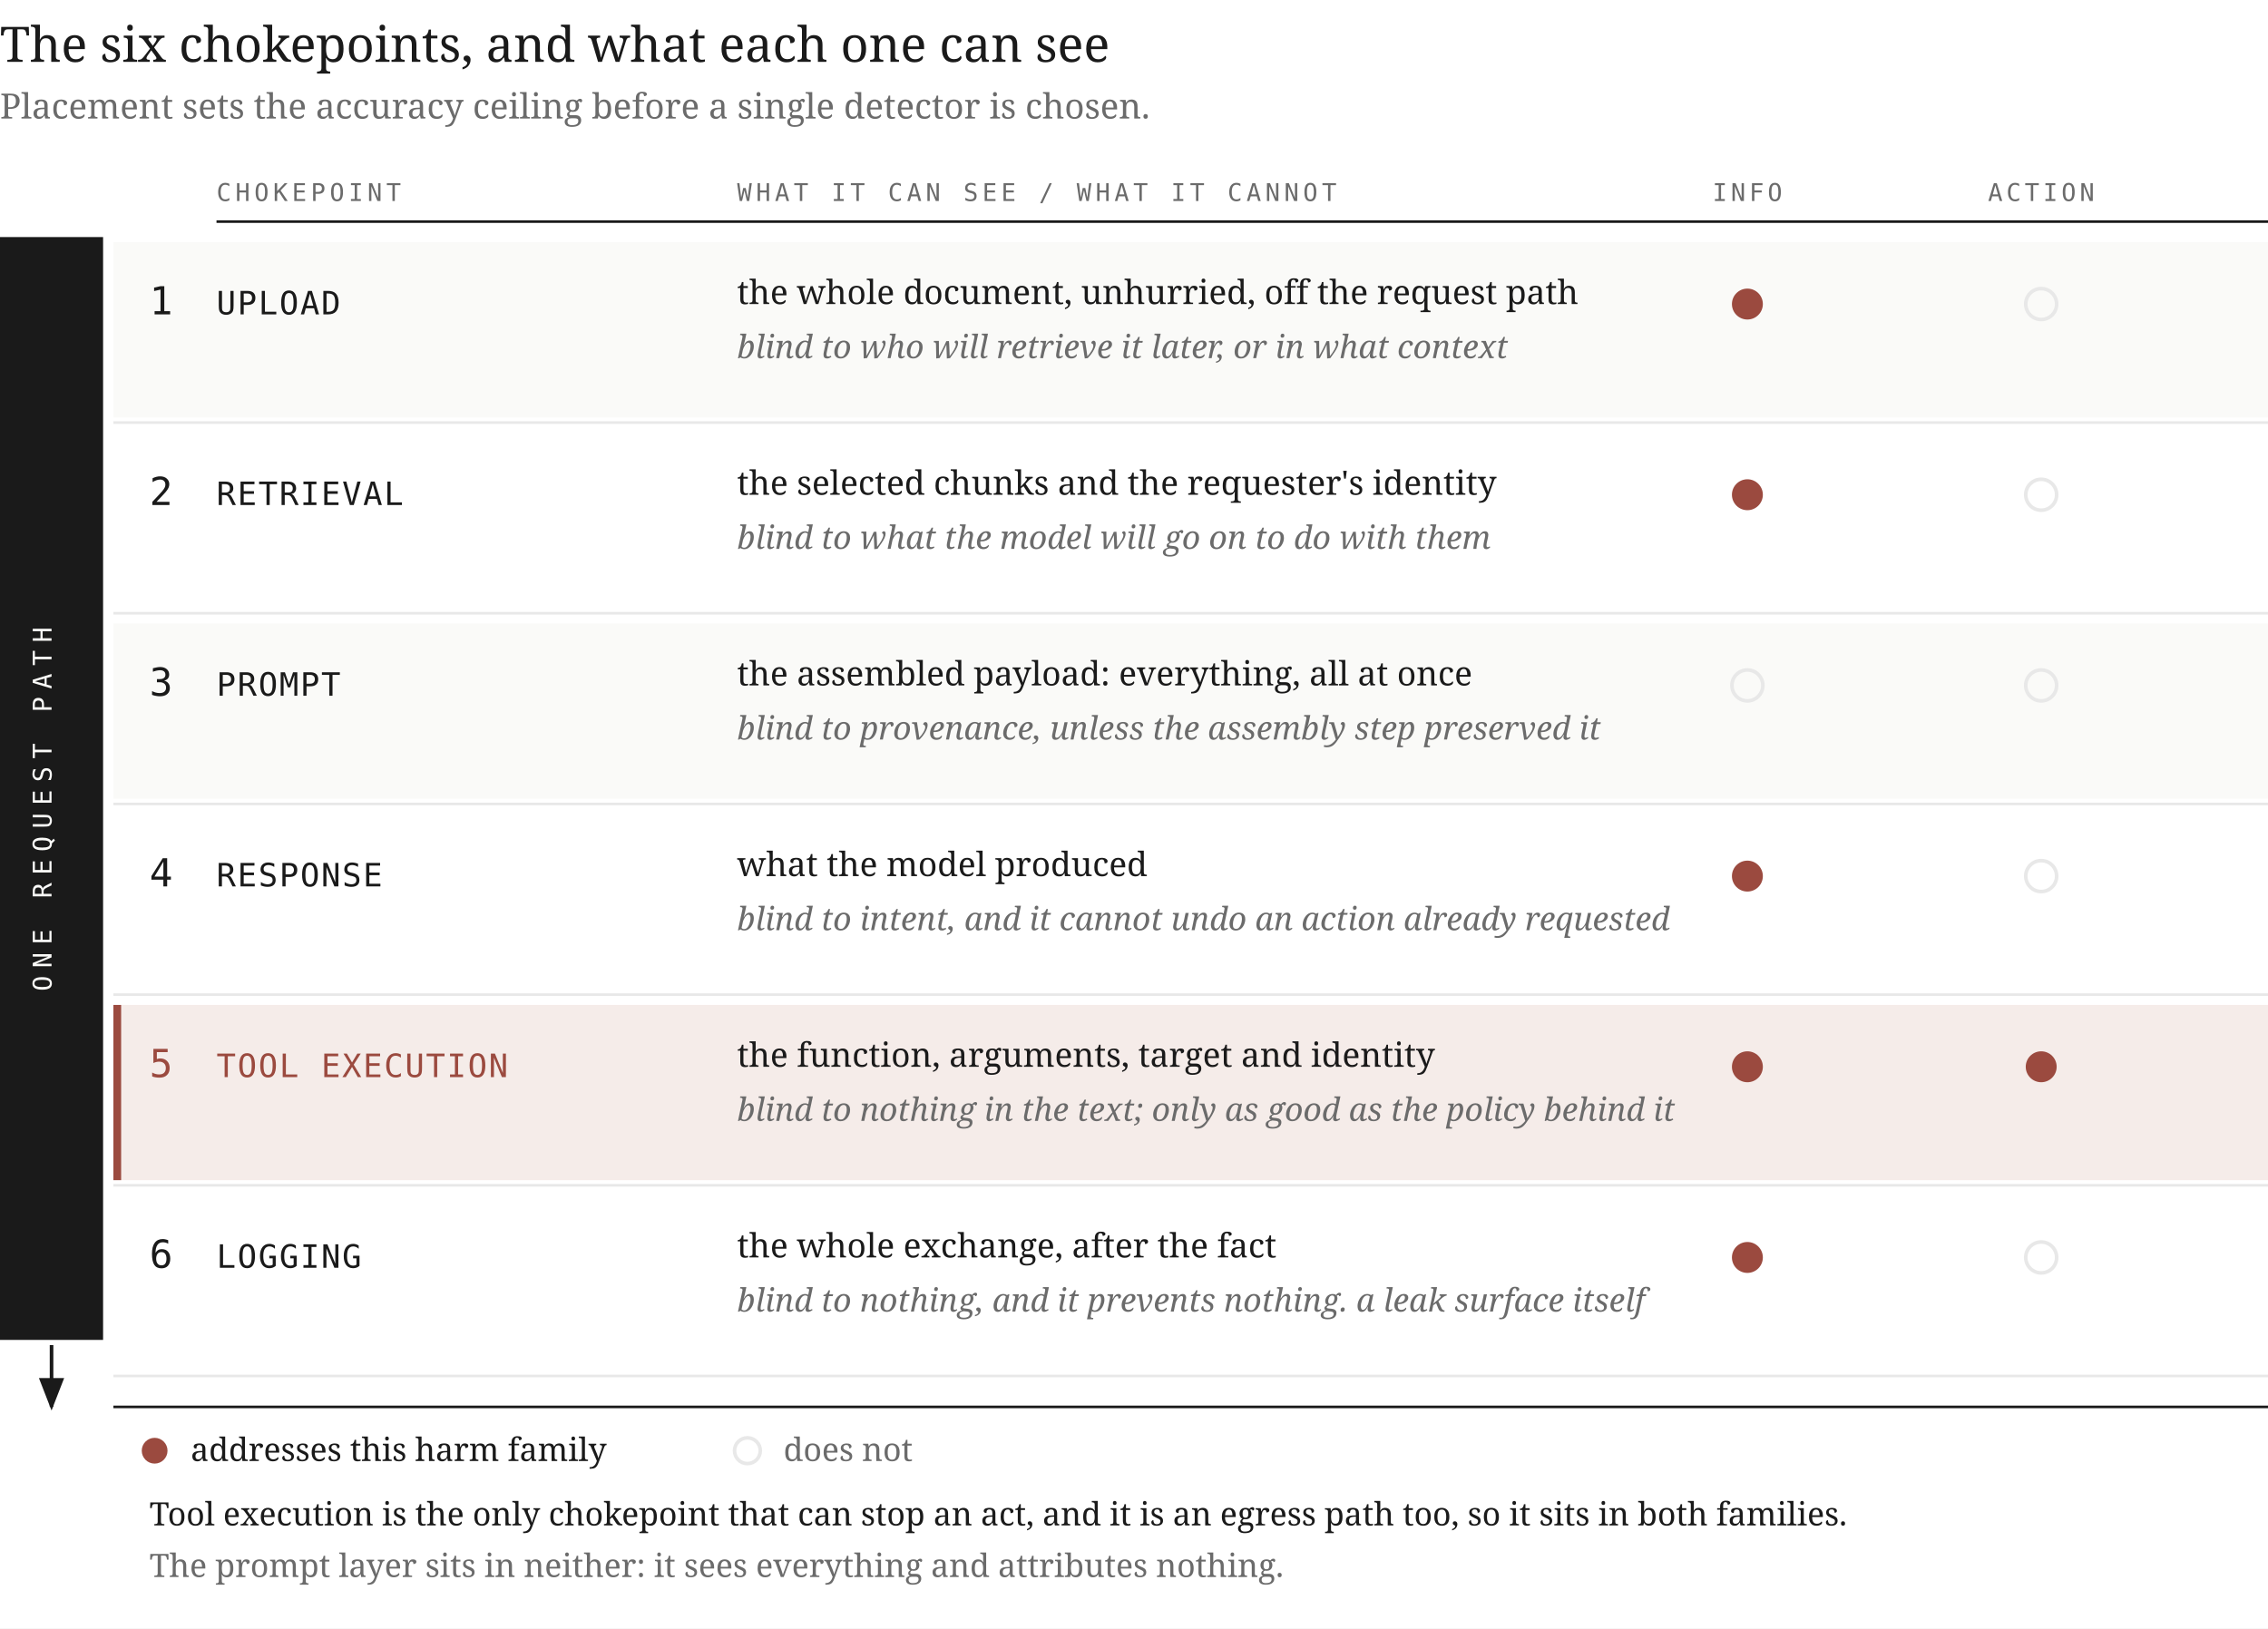
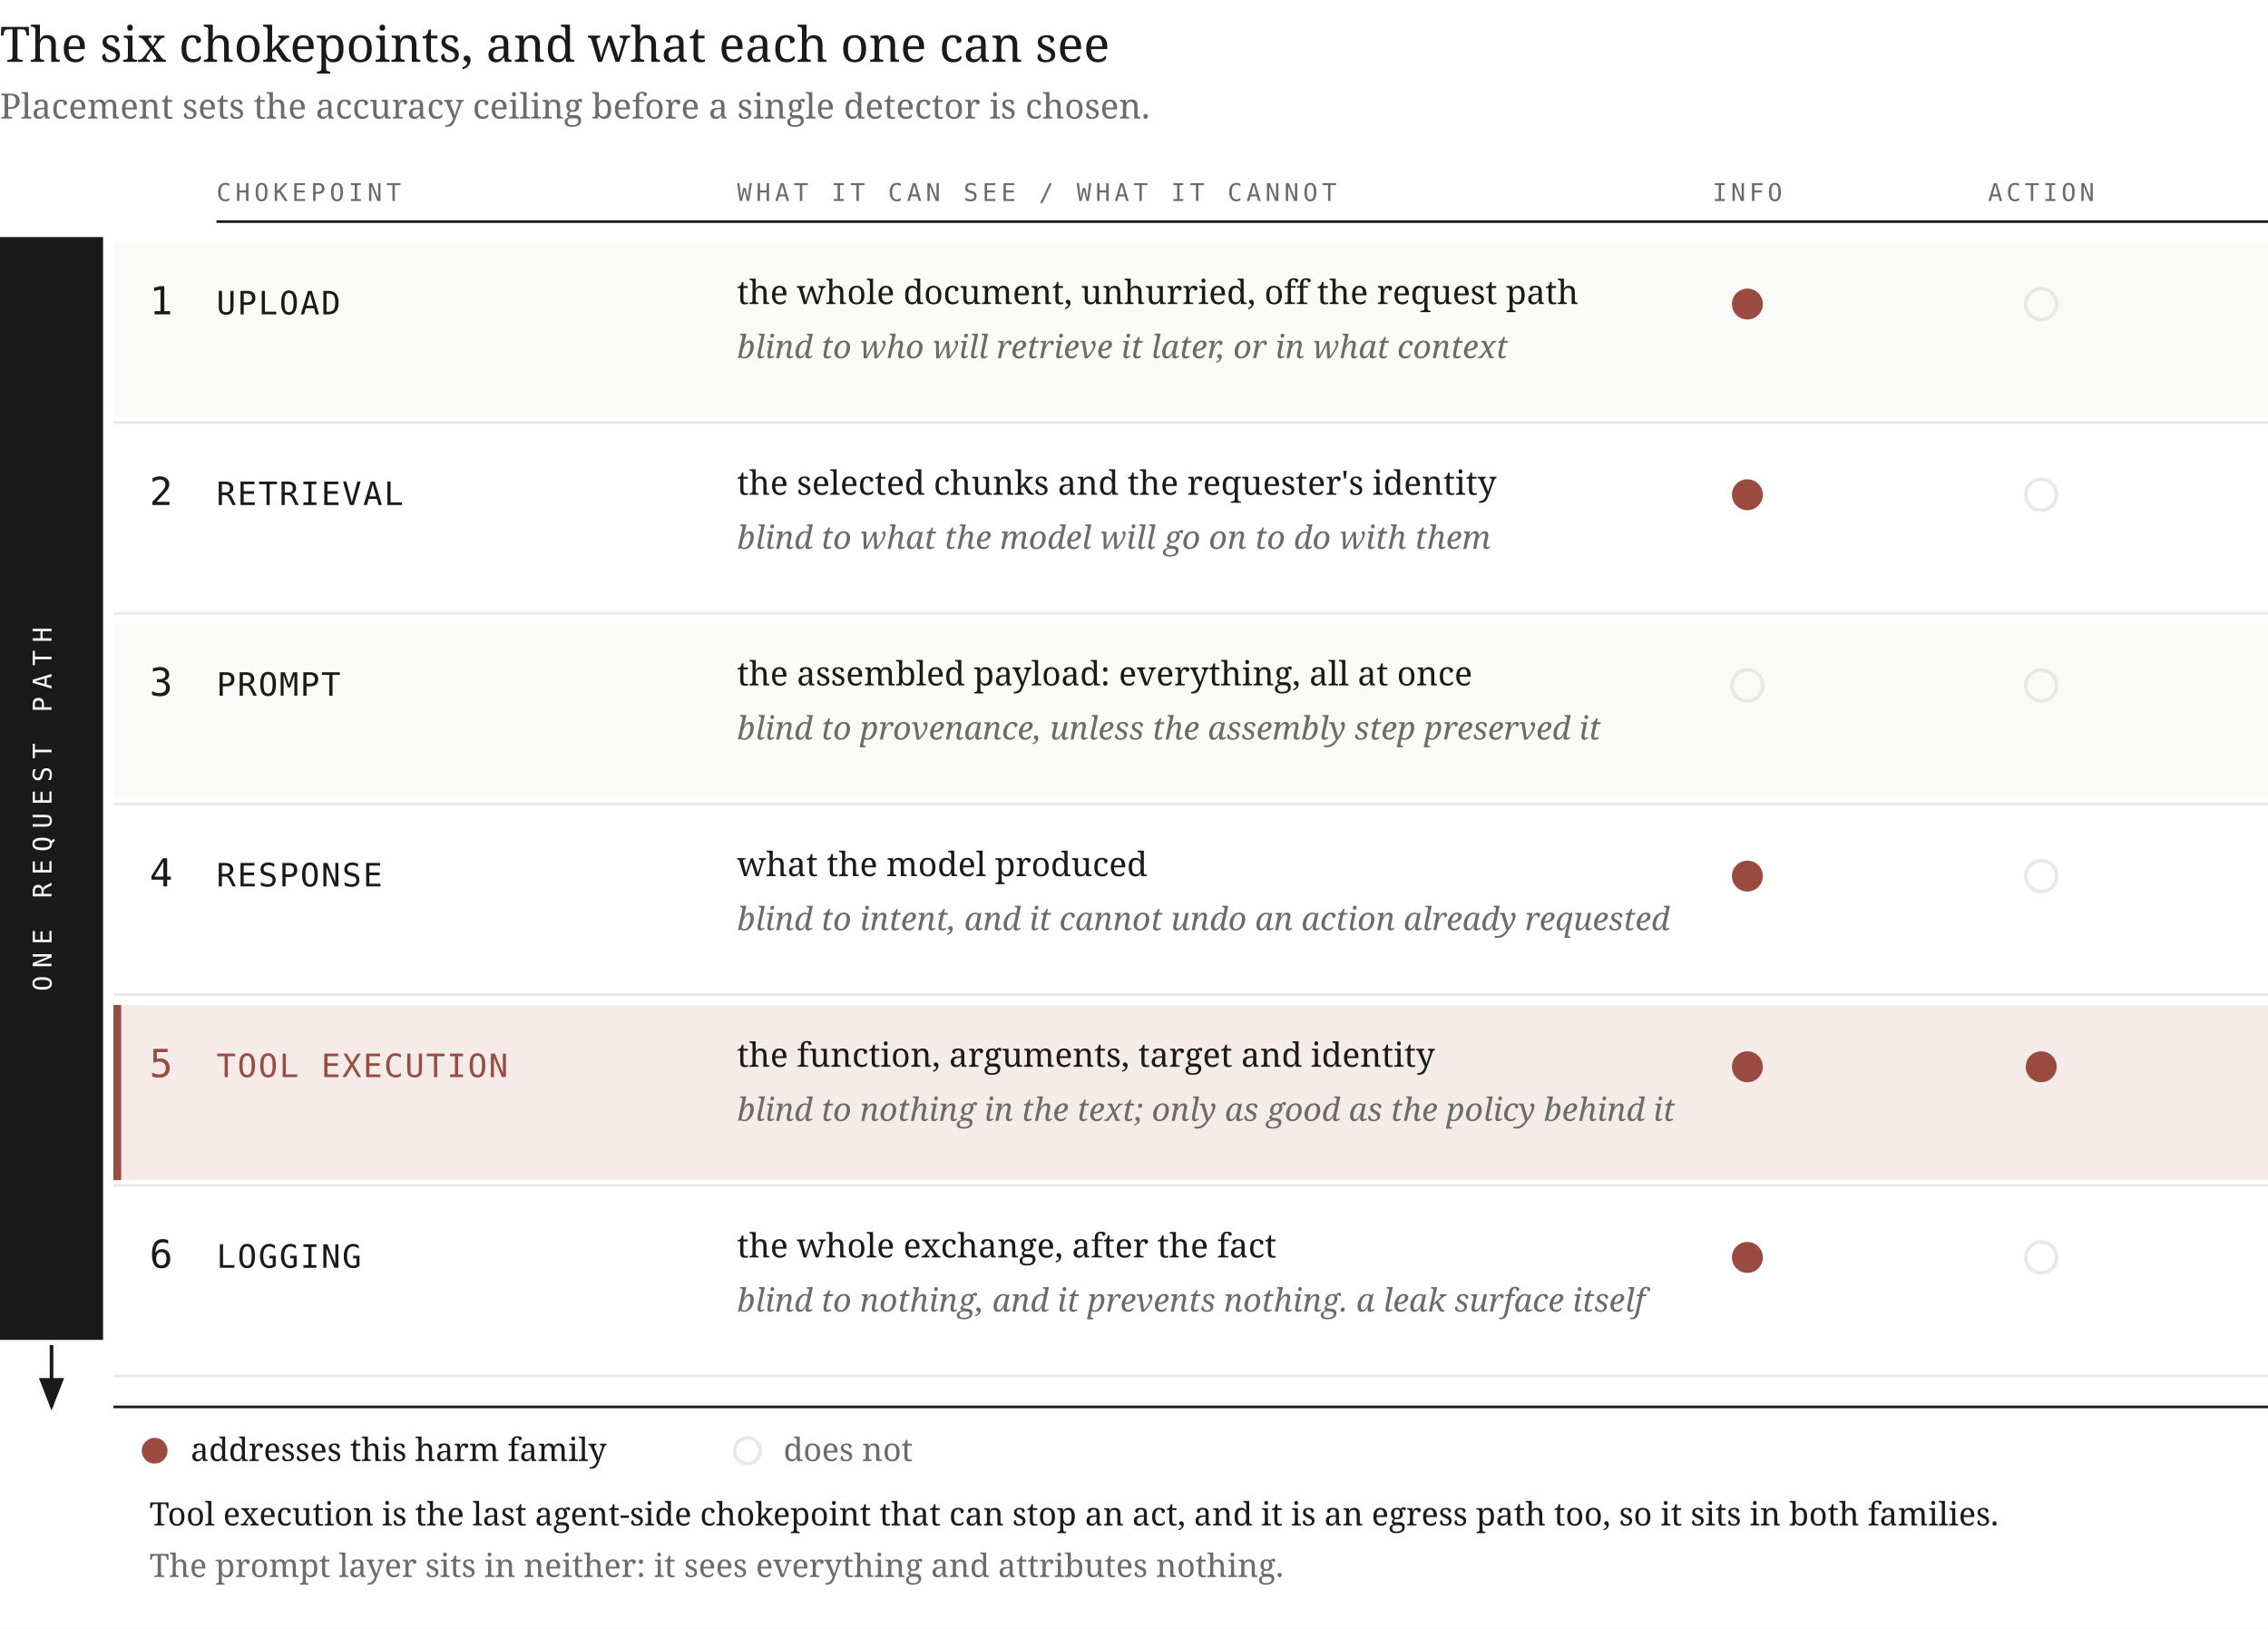
<svg xmlns="http://www.w3.org/2000/svg" width="880" height="632" viewBox="0 0 880 632" role="img" aria-label="The six chokepoints in an AI request path, what each can see, and which harm family it addresses">
  <defs>
    <marker id="a1" markerWidth="9" markerHeight="7" refX="8" refY="3.5" orient="auto">
      <path d="M0,0 L9,3.5 L0,7 Z" fill="#1a1a1a" />
    </marker>
  </defs>
  <rect width="880" height="632" fill="#ffffff" />
  <text x="0" y="24" font-family="Georgia,'EB Garamond',serif" font-size="19" fill="#1a1a1a">The six chokepoints, and what each one can see</text>
  <text x="0" y="46" font-family="Georgia,'EB Garamond',serif" font-size="13.5" fill="#6b6b6b">Placement sets the accuracy ceiling before a single detector is chosen.</text>
  <text x="84" y="78" font-family="'IBM Plex Mono','SF Mono',Menlo,Consolas,monospace" font-size="9.5" letter-spacing="1.6" fill="#6b6b6b">CHOKEPOINT</text>
  <text x="286" y="78" font-family="'IBM Plex Mono','SF Mono',Menlo,Consolas,monospace" font-size="9.5" letter-spacing="1.6" fill="#6b6b6b">WHAT IT CAN SEE  /  WHAT IT CANNOT</text>
  <text x="678" y="78" text-anchor="middle" font-family="'IBM Plex Mono','SF Mono',Menlo,Consolas,monospace" font-size="9.5" letter-spacing="1.4" fill="#6b6b6b">INFO</text>
  <text x="792" y="78" text-anchor="middle" font-family="'IBM Plex Mono','SF Mono',Menlo,Consolas,monospace" font-size="9.5" letter-spacing="1.4" fill="#6b6b6b">ACTION</text>
  <line x1="84" y1="86" x2="880" y2="86" stroke="#1a1a1a" stroke-width="1" />
  <rect x="0" y="92" width="40" height="428" fill="#1a1a1a" />
  <text x="20.0" y="314.0" text-anchor="middle" transform="rotate(-90 20.0 314.0)" font-family="'IBM Plex Mono','SF Mono',Menlo,Consolas,monospace" font-size="10" letter-spacing="3" fill="#fafaf8">ONE REQUEST PATH</text>
  <line x1="20.0" y1="522" x2="20.0" y2="546" stroke="#1a1a1a" stroke-width="1.4" marker-end="url(#a1)" />
  <rect x="44" y="94" width="836" height="68" fill="#fafaf8" />
  <text x="58" y="122" font-family="'IBM Plex Mono','SF Mono',Menlo,Consolas,monospace" font-size="15" fill="#1a1a1a">1</text>
  <text x="84" y="122" font-family="'IBM Plex Mono','SF Mono',Menlo,Consolas,monospace" font-size="12.5" letter-spacing="0.6" fill="#1a1a1a">UPLOAD</text>
  <text x="286" y="118" font-family="Georgia,'EB Garamond',serif" font-size="13" fill="#1a1a1a">the whole document, unhurried, off the request path</text>
  <text x="286" y="139" font-family="Georgia,'EB Garamond',serif" font-size="12.5" font-style="italic" fill="#6b6b6b">blind to who will retrieve it later, or in what context</text>
  <circle cx="678" cy="118" r="6" fill="#9b4a3f" />
  <circle cx="792" cy="118" r="6" fill="none" stroke="#e8e8e8" stroke-width="1.4" />
  <line x1="44" y1="164" x2="880" y2="164" stroke="#e8e8e8" stroke-width="1" />
  <text x="58" y="196" font-family="'IBM Plex Mono','SF Mono',Menlo,Consolas,monospace" font-size="15" fill="#1a1a1a">2</text>
  <text x="84" y="196" font-family="'IBM Plex Mono','SF Mono',Menlo,Consolas,monospace" font-size="12.5" letter-spacing="0.6" fill="#1a1a1a">RETRIEVAL</text>
  <text x="286" y="192" font-family="Georgia,'EB Garamond',serif" font-size="13" fill="#1a1a1a">the selected chunks and the requester's identity</text>
  <text x="286" y="213" font-family="Georgia,'EB Garamond',serif" font-size="12.5" font-style="italic" fill="#6b6b6b">blind to what the model will go on to do with them</text>
  <circle cx="678" cy="192" r="6" fill="#9b4a3f" />
  <circle cx="792" cy="192" r="6" fill="none" stroke="#e8e8e8" stroke-width="1.4" />
  <line x1="44" y1="238" x2="880" y2="238" stroke="#e8e8e8" stroke-width="1" />
  <rect x="44" y="242" width="836" height="68" fill="#fafaf8" />
  <text x="58" y="270" font-family="'IBM Plex Mono','SF Mono',Menlo,Consolas,monospace" font-size="15" fill="#1a1a1a">3</text>
  <text x="84" y="270" font-family="'IBM Plex Mono','SF Mono',Menlo,Consolas,monospace" font-size="12.5" letter-spacing="0.6" fill="#1a1a1a">PROMPT</text>
  <text x="286" y="266" font-family="Georgia,'EB Garamond',serif" font-size="13" fill="#1a1a1a">the assembled payload: everything, all at once</text>
  <text x="286" y="287" font-family="Georgia,'EB Garamond',serif" font-size="12.5" font-style="italic" fill="#6b6b6b">blind to provenance, unless the assembly step preserved it</text>
  <circle cx="678" cy="266" r="6" fill="none" stroke="#e8e8e8" stroke-width="1.4" />
  <circle cx="792" cy="266" r="6" fill="none" stroke="#e8e8e8" stroke-width="1.4" />
  <line x1="44" y1="312" x2="880" y2="312" stroke="#e8e8e8" stroke-width="1" />
  <text x="58" y="344" font-family="'IBM Plex Mono','SF Mono',Menlo,Consolas,monospace" font-size="15" fill="#1a1a1a">4</text>
  <text x="84" y="344" font-family="'IBM Plex Mono','SF Mono',Menlo,Consolas,monospace" font-size="12.5" letter-spacing="0.6" fill="#1a1a1a">RESPONSE</text>
  <text x="286" y="340" font-family="Georgia,'EB Garamond',serif" font-size="13" fill="#1a1a1a">what the model produced</text>
  <text x="286" y="361" font-family="Georgia,'EB Garamond',serif" font-size="12.5" font-style="italic" fill="#6b6b6b">blind to intent, and it cannot undo an action already requested</text>
  <circle cx="678" cy="340" r="6" fill="#9b4a3f" />
  <circle cx="792" cy="340" r="6" fill="none" stroke="#e8e8e8" stroke-width="1.4" />
  <line x1="44" y1="386" x2="880" y2="386" stroke="#e8e8e8" stroke-width="1" />
  <rect x="44" y="390" width="836" height="68" fill="#f5ece9" />
  <rect x="44" y="390" width="3" height="68" fill="#9b4a3f" />
  <text x="58" y="418" font-family="'IBM Plex Mono','SF Mono',Menlo,Consolas,monospace" font-size="15" fill="#9b4a3f">5</text>
  <text x="84" y="418" font-family="'IBM Plex Mono','SF Mono',Menlo,Consolas,monospace" font-size="12.5" letter-spacing="0.6" fill="#9b4a3f">TOOL EXECUTION</text>
  <text x="286" y="414" font-family="Georgia,'EB Garamond',serif" font-size="13" fill="#1a1a1a">the function, arguments, target and identity</text>
  <text x="286" y="435" font-family="Georgia,'EB Garamond',serif" font-size="12.5" font-style="italic" fill="#6b6b6b">blind to nothing in the text; only as good as the policy behind it</text>
  <circle cx="678" cy="414" r="6" fill="#9b4a3f" />
  <circle cx="792" cy="414" r="6" fill="#9b4a3f" />
  <line x1="44" y1="460" x2="880" y2="460" stroke="#e8e8e8" stroke-width="1" />
  <text x="58" y="492" font-family="'IBM Plex Mono','SF Mono',Menlo,Consolas,monospace" font-size="15" fill="#1a1a1a">6</text>
  <text x="84" y="492" font-family="'IBM Plex Mono','SF Mono',Menlo,Consolas,monospace" font-size="12.5" letter-spacing="0.6" fill="#1a1a1a">LOGGING</text>
  <text x="286" y="488" font-family="Georgia,'EB Garamond',serif" font-size="13" fill="#1a1a1a">the whole exchange, after the fact</text>
  <text x="286" y="509" font-family="Georgia,'EB Garamond',serif" font-size="12.5" font-style="italic" fill="#6b6b6b">blind to nothing, and it prevents nothing. a leak surface itself</text>
  <circle cx="678" cy="488" r="6" fill="#9b4a3f" />
  <circle cx="792" cy="488" r="6" fill="none" stroke="#e8e8e8" stroke-width="1.4" />
  <line x1="44" y1="534" x2="880" y2="534" stroke="#e8e8e8" stroke-width="1" />
  <line x1="44" y1="546" x2="880" y2="546" stroke="#1a1a1a" stroke-width="1" />
  <circle cx="60" cy="563" r="5" fill="#9b4a3f" />
  <text x="74" y="567" font-family="Georgia,'EB Garamond',serif" font-size="12.5" fill="#1a1a1a">addresses this harm family</text>
  <circle cx="290" cy="563" r="5" fill="none" stroke="#e8e8e8" stroke-width="1.4" />
  <text x="304" y="567" font-family="Georgia,'EB Garamond',serif" font-size="12.5" fill="#6b6b6b">does not</text>
-   <text x="58" y="592" font-family="Georgia,'EB Garamond',serif" font-size="12.5" fill="#1a1a1a">Tool execution is the only chokepoint that can stop an act, and it is an egress path too, so it sits in both families.</text>
+   <text x="58" y="592" font-family="Georgia,'EB Garamond',serif" font-size="12.5" fill="#1a1a1a">Tool execution is the last agent-side chokepoint that can stop an act, and it is an egress path too, so it sits in both families.</text>
  <text x="58" y="612" font-family="Georgia,'EB Garamond',serif" font-size="12.5" fill="#6b6b6b">The prompt layer sits in neither: it sees everything and attributes nothing.</text>
</svg>
